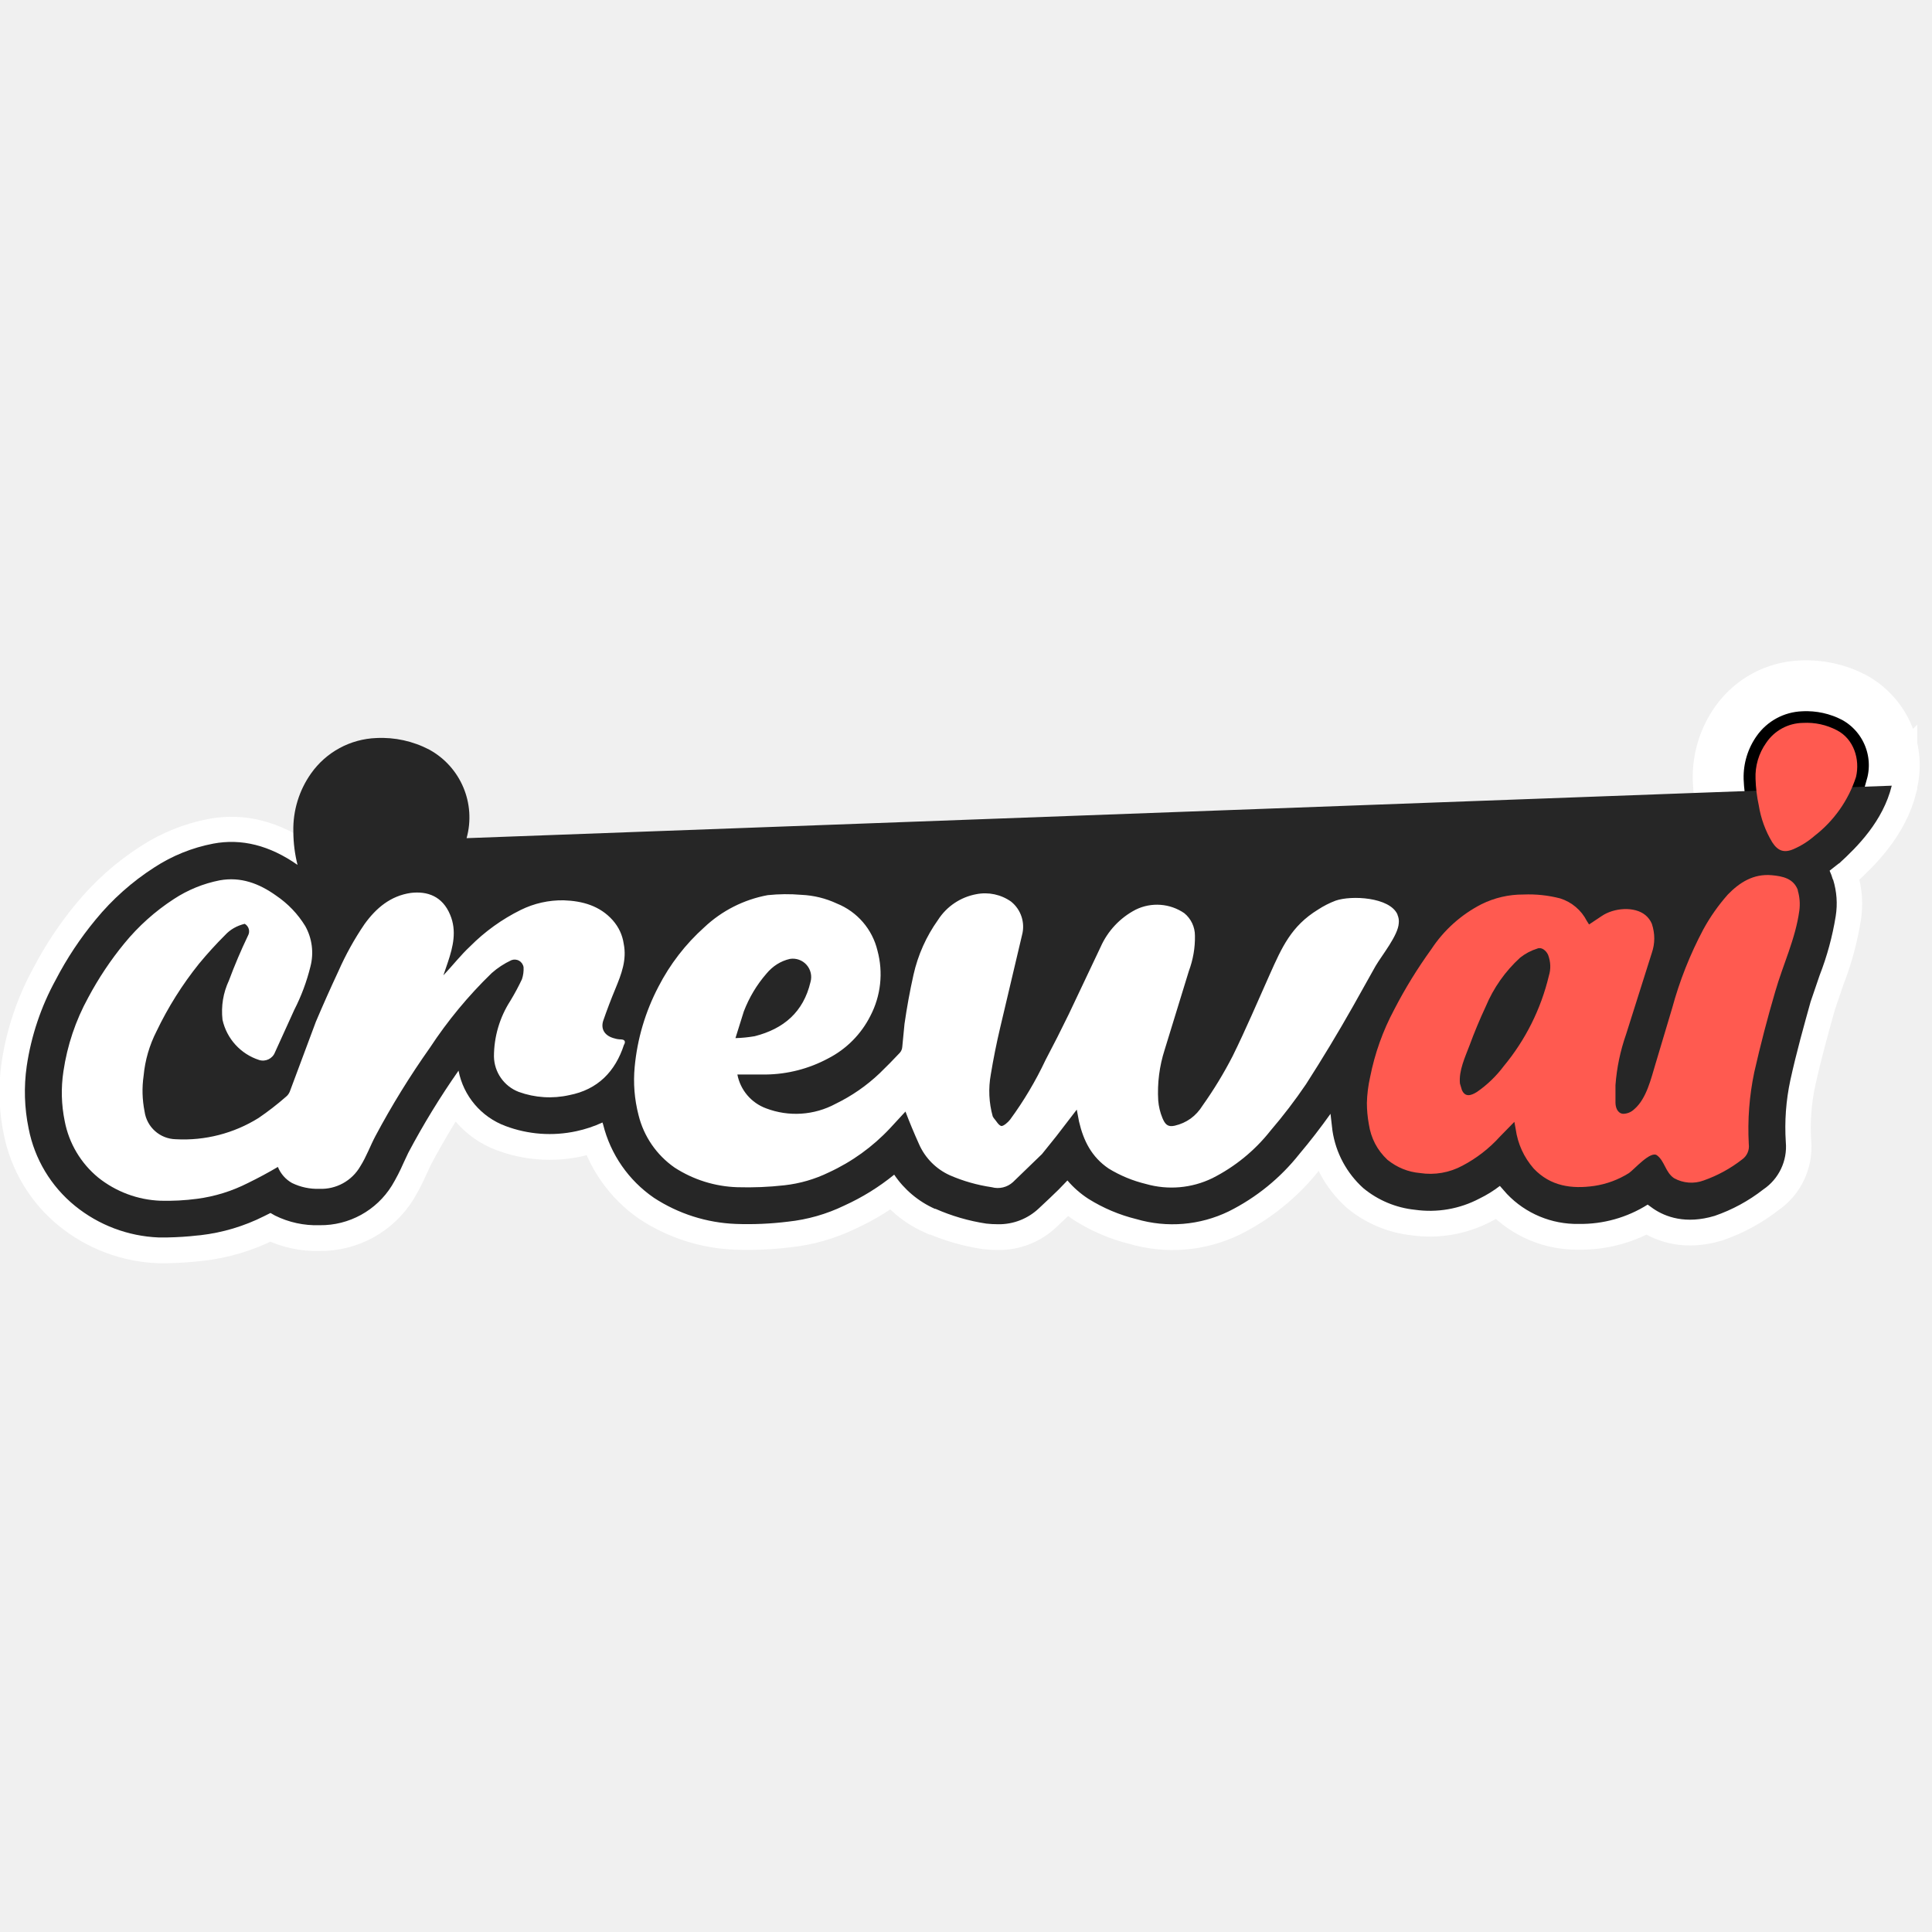
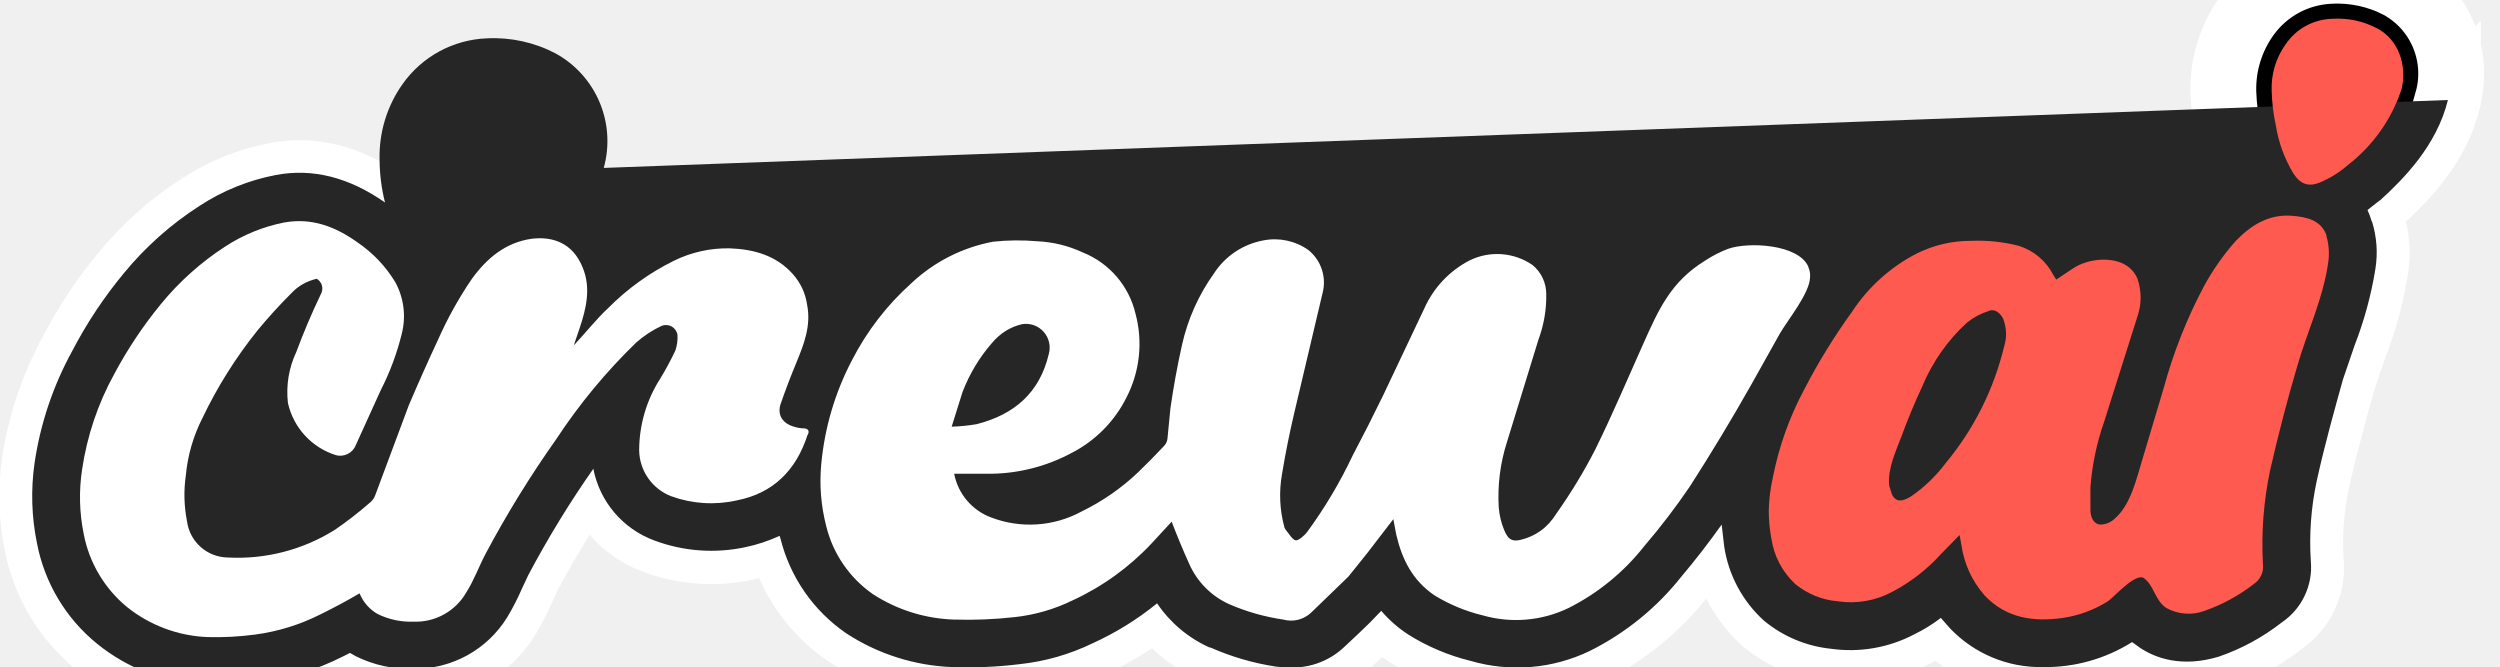
- <svg xmlns="http://www.w3.org/2000/svg" fill="currentColor" viewBox="0 0 600 600">
+ <svg xmlns="http://www.w3.org/2000/svg" fill="currentColor" viewBox="0 220 600 160">
  <path stroke="#fff" stroke-width="15.8" d="M587.5 244v.1c-2.7 11-10.7 19-16.3 24.1l-.2.1-2.8 2.2q.6 1.3 1 2.7l.1.1q1.7 5.6.8 11.3a90 90 0 0 1-5 18.4l-2.8 8.2c-2 7.2-4.4 15.7-6.3 24.4a70 70 0 0 0-1.4 19.2 16 16 0 0 1-7 14.7 52 52 0 0 1-15.1 8.2c-9 2.7-15.3.3-19-2.2l-1.8-1.3a39 39 0 0 1-21.4 6 30 30 0 0 1-22.3-9.3l-2.2-2.5q-3 2.3-6.3 3.9a33 33 0 0 1-20.1 3.5 30 30 0 0 1-16-6.7 30 30 0 0 1-9.6-17.9l-.6-5.2q-4.7 6.6-9.6 12.4a65 65 0 0 1-22 17.9 40 40 0 0 1-28.7 2.4 51 51 0 0 1-14.9-6.3 30 30 0 0 1-6.5-5.7q-2.7 2.9-5.5 5.5l-3.3 3.1a18 18 0 0 1-12.7 5q-1.9 0-3.7-.2a62 62 0 0 1-15.8-4.6h-.2a30 30 0 0 1-12.6-10.6 71 71 0 0 1-15.5 9.6 53 53 0 0 1-17.5 5q-8.1 1-16.2.7a50 50 0 0 1-25.4-8.1 39 39 0 0 1-15.8-22.8l-.2-.6q-3.9 1.8-8.1 2.7a39 39 0 0 1-22-1.6 23 23 0 0 1-14.6-17.2 243 243 0 0 0-15.6 25.5l-1.5 3.2a60 60 0 0 1-3.6 7 26 26 0 0 1-22.4 12.3h-.1a29 29 0 0 1-13.8-3l-1.4-.8-2 1a59 59 0 0 1-19.7 5.9l-1.1.1q-4.3.5-9.2.6h-2.8a44 44 0 0 1-25.9-9.8 41 41 0 0 1-14.4-24 56 56 0 0 1-.6-19.4 80 80 0 0 1 9-26.8q5.2-10 12.4-18.7a78 78 0 0 1 18.2-16.2 51 51 0 0 1 18.3-7.4q13.2-2.5 26.2 6.6a43 43 0 0 1 11.5 11.6A32 32 0 0 1 126 266a22 22 0 0 1 22.7 10.7 55 55 0 0 1 8-4.5 40 40 0 0 1 18.7-4.1q15 .5 23.3 10.1a25 25 0 0 1 5 8.8q3.5-4.1 7.4-7.6a51 51 0 0 1 25.4-12.7 48 48 0 0 1 10.5-.3h2.2a40 40 0 0 1 15.4 3.7 34 34 0 0 1 15 12.6q1-1.8 2.4-3.7a29 29 0 0 1 19.4-12.7 25 25 0 0 1 19.5 4.5 21 21 0 0 1 7.7 22l-.9 4.2 3.8-8q6-12 16.2-16.8a26 26 0 0 1 26.6 2 20 20 0 0 1 8.3 15.6 41 41 0 0 1-2.4 15.3l-1 3.3.6-1.5 4-8.9c4-9 8.2-18.2 19.4-25.1a39 39 0 0 1 7.9-4c8.6-2.9 26.5-2.2 32.8 9.3a46 46 0 0 1 11.3-7.6 40 40 0 0 1 18-4.2h.6a47 47 0 0 1 14.1 1.8q4.5 1.4 8.1 4.3a23 23 0 0 1 22 2.8q2 1.5 3.5 3.5 3-4.6 6.6-8.7 4.1-4.7 9.8-7.4a50 50 0 0 1-3-10.3 58 58 0 0 1-1.3-10.2v-.2a30 30 0 0 1 5.5-18 26 26 0 0 1 20.3-11 32 32 0 0 1 16.4 3.6 24 24 0 0 1 11.6 27.5z" />
  <path fill="#262626" d="M587.5 244c-2.7 11-10.7 19-16.3 24.1l-.2.1-2.8 2.2q.6 1.3 1 2.7l.1.1q1.7 5.6.8 11.3a90 90 0 0 1-5 18.4l-2.8 8.2c-2 7.2-4.4 15.7-6.3 24.4a70 70 0 0 0-1.4 19.2 16 16 0 0 1-7 14.7 52 52 0 0 1-15.1 8.2c-9 2.7-15.3.3-19-2.2l-1.8-1.3a39 39 0 0 1-21.4 6 30 30 0 0 1-22.3-9.3l-2.2-2.5q-3 2.3-6.3 3.9a33 33 0 0 1-20.1 3.5 30 30 0 0 1-16-6.7 30 30 0 0 1-9.6-17.9l-.6-5.2q-4.7 6.6-9.6 12.4a65 65 0 0 1-22 17.9 40 40 0 0 1-28.7 2.4 51 51 0 0 1-14.9-6.3 30 30 0 0 1-6.5-5.7q-2.7 2.9-5.5 5.5l-3.3 3.1a18 18 0 0 1-12.7 5q-1.9 0-3.7-.2a62 62 0 0 1-15.8-4.6h-.2a30 30 0 0 1-12.6-10.6 71 71 0 0 1-15.5 9.6 53 53 0 0 1-17.5 5q-8.1 1-16.2.7a50 50 0 0 1-25.4-8.1 39 39 0 0 1-15.8-22.8l-.2-.6q-3.9 1.8-8.1 2.7a39 39 0 0 1-22-1.6 23 23 0 0 1-14.6-17.2 243 243 0 0 0-15.6 25.5l-1.5 3.2a60 60 0 0 1-3.6 7 26 26 0 0 1-22.4 12.3h-.1a29 29 0 0 1-13.8-3l-1.4-.8-2 1a59 59 0 0 1-19.7 5.9l-1.1.1q-4.3.5-9.2.6h-2.8a44 44 0 0 1-25.9-9.8 41 41 0 0 1-14.4-24 56 56 0 0 1-.6-19.4 80 80 0 0 1 9-26.8q5.2-10 12.4-18.7a78 78 0 0 1 18.2-16.2 51 51 0 0 1 18.3-7.4q13.2-2.5 26.2 6.6a43 43 0 0 1-1.3-10.2v-.2a30 30 0 0 1 5.5-18 26 26 0 0 1 20.3-11 32 32 0 0 1 16.4 3.6 24 24 0 0 1 11.6 27.5" />
  <path fill="#FF5A50" d="M576.4 241.3a38 38 0 0 1-12.9 18.3 25 25 0 0 1-6.5 4.1c-3 1.3-4.9.5-6.6-2.1a32 32 0 0 1-4.2-11.5 45 45 0 0 1-1-8.2 18 18 0 0 1 3.3-11.2 14 14 0 0 1 11.4-6.2q5.6-.3 10.6 2.3c5.2 2.7 7.2 9 5.9 14.5m-18 35.3c-1.3-3.8-4.8-4.5-8.2-4.8-5.7-.5-10 2.3-13.6 6a59 59 0 0 0-7.6 10.8 118 118 0 0 0-9.7 24.5l-5.2 17.4c-1.3 4.2-2.7 10.7-6.6 14a5 5 0 0 1-3.5 1.4c-1.7-.2-2.3-2-2.3-3.5V337q.6-8.1 3.3-15.8l8-25.3q1.5-4.4 0-9a7 7 0 0 0-2-2.7c-3.4-2.8-9.8-2.3-13.6.3l-3.9 2.6-.7-1.1a14 14 0 0 0-8.3-7 39 39 0 0 0-11.4-1.2 29 29 0 0 0-13 3 41 41 0 0 0-15.6 14q-6.5 9-11.5 18.7-5.3 9.9-7.5 21-.9 4-1 8 0 3.3.6 6.6 1 6.6 5.8 11.1 4.5 3.6 10.1 4.1a21 21 0 0 0 13.2-2.3 42 42 0 0 0 11.6-9l4.5-4.6.4 2.2q1 7 5.6 12.3c5.2 5.5 11.8 6.4 18.8 5.4a28 28 0 0 0 10.8-4c1.7-1.2 6.7-7 8.7-5.5 2.4 1.8 2.6 5.3 5.3 7.1a11 11 0 0 0 9.2.7 42 42 0 0 0 11.9-6.5 5 5 0 0 0 2.1-4.8q-.6-11.3 1.7-22.3a413 413 0 0 1 6.5-25c2.4-8.4 6.3-16.4 7.5-25.2a15 15 0 0 0-.5-6.3M481 303.1a69 69 0 0 1-14 28 36 36 0 0 1-8.3 8c-1.9 1.2-3.7 1.7-4.7-.6l-.6-2c-.4-4 1.6-8.2 3-11.9q2.2-6 5-12a43 43 0 0 1 10.7-15.2q2.4-1.9 5.3-2.8c1.3-.6 2.8.6 3.4 2q1.2 3.3.2 6.5" />
  <path fill="#fff" d="M193.8 324.4c-2.7 8.4-8.2 14-17 15.7a28 28 0 0 1-15.7-1 12 12 0 0 1-7.7-11 32 32 0 0 1 5.1-17.3q2-3.3 3.6-6.7.6-1.8.5-3.7a2.8 2.8 0 0 0-3.8-2.2q-3.4 1.6-6.1 4a137 137 0 0 0-19.2 23.2 256 256 0 0 0-16.9 27.4c-1.6 3-2.8 6.4-4.7 9.4a14 14 0 0 1-12.7 7 18 18 0 0 1-8.5-1.8 10 10 0 0 1-4.4-5q-4.4 2.6-9.3 5-7.5 3.8-15.8 4.9a72 72 0 0 1-11.4.6 33 33 0 0 1-19.3-7.2 30 30 0 0 1-10.4-17.5 44 44 0 0 1-.4-15.5 68 68 0 0 1 7.7-22.9q4.8-9 11.2-16.8A67 67 0 0 1 54 279.2a40 40 0 0 1 14.2-5.8c6.6-1.2 12.3 1 17.5 4.7q5.6 3.8 9.1 9.5a17 17 0 0 1 1.6 12.6 62 62 0 0 1-5 13.4l-6 13.2a4 4 0 0 1-4.9 2.4 17 17 0 0 1-11.4-12.5q-.7-6.4 2-12.2 2.6-7 5.9-13.9a2.7 2.7 0 0 0-1-3.7q-3.7.9-6.1 3.5a125 125 0 0 0-8.1 8.9 108 108 0 0 0-13.2 21 38 38 0 0 0-4 13.8q-.8 5.5.3 11.1a10 10 0 0 0 9.7 8.6 44 44 0 0 0 25.7-6.6q4.4-3 8.4-6.5A4 4 0 0 0 90 339l8.1-21.7q3.4-8 7-15.7 3.4-7.7 8.1-14.6c3.6-5 8.1-8.8 14.4-9.7 5.1-.6 9.8 1 12.2 6.8 2.1 5 .9 9.9-.7 14.7l-1.4 4.1c3-3.2 5.4-6.3 8.3-9a59 59 0 0 1 15.7-11.3 29 29 0 0 1 13.4-3c5.8.2 11.2 1.7 15.2 6.2q2.8 3.2 3.4 7.3c1 5-.7 9.4-2.6 14q-2 4.8-3.8 10c-.8 2.7.7 4.7 3.6 5.4q1 .3 2 .3 1.6.1 1 1.5M434 284c-2.4-5.4-14.3-6-19.2-4.3a28 28 0 0 0-5.5 2.8c-8.3 5.1-11.2 11.7-15 20.2s-7.4 17-11.5 25.3a126 126 0 0 1-9.3 15.3q-3.1 5-8.7 6.3c-2.2.5-3-.5-3.8-2.4a18 18 0 0 1-1.3-5.4 43 43 0 0 1 2-15.8l7.5-24.4q2-5.4 1.9-11a9 9 0 0 0-3.3-7 15 15 0 0 0-15.1-1.1 24 24 0 0 0-10.9 11.6l-9.9 20.9q-3.5 7.2-7.2 14.2a112 112 0 0 1-11 18.5c-.7.9-2 2-2.7 2-.9-.2-1.6-1.6-2.4-2.5l-.3-.5a29 29 0 0 1-.6-13q1.2-7.3 2.9-14.5l6.8-28.8A10 10 0 0 0 314 280a14 14 0 0 0-10.8-2.3 18 18 0 0 0-11.9 8 47 47 0 0 0-7.6 17q-1.7 7.6-2.8 15.3l-.7 7.2a3 3 0 0 1-.8 1.8q-3 3.2-6.2 6.3-6.1 5.8-13.7 9.5a26 26 0 0 1-21.6 1.4 14 14 0 0 1-8.9-10.5h8.8a42 42 0 0 0 19.4-5 30 30 0 0 0 13.1-13.2 28 28 0 0 0 2.2-20.3 21 21 0 0 0-12.6-14.6 29 29 0 0 0-11-2.7 55 55 0 0 0-10.5.1 39 39 0 0 0-19.7 10 64 64 0 0 0-14.2 18.4 67 67 0 0 0-7.4 25q-.7 7.5 1.2 14.9a28 28 0 0 0 11.2 16.3 38 38 0 0 0 19.5 6.1 103 103 0 0 0 14.6-.6 42 42 0 0 0 13.8-4 61 61 0 0 0 19-13.7l4.8-5.2q1.9 5 4.2 10.1a19 19 0 0 0 9.6 9.7q6.2 2.7 13 3.7a7 7 0 0 0 6.6-1.6l9-8.7 4.5-5.6 6.3-8.2.7 3.7c1.4 6 3.9 11 9.2 14.6q5.4 3.3 11.6 4.8a29 29 0 0 0 20.6-1.8 54 54 0 0 0 18.1-14.8 162 162 0 0 0 11-14.4 503 503 0 0 0 14.6-24.2l7-12.5c2-3.4 7-9.5 7.2-13.3a5 5 0 0 0-.4-2.6m-203 30q2.5-6.5 7-11.7 3-3.6 7.3-4.6a5.7 5.7 0 0 1 6.4 7.2c-2.2 9.3-8.3 14.5-17.3 16.8a42 42 0 0 1-6 .6z" />
</svg>
